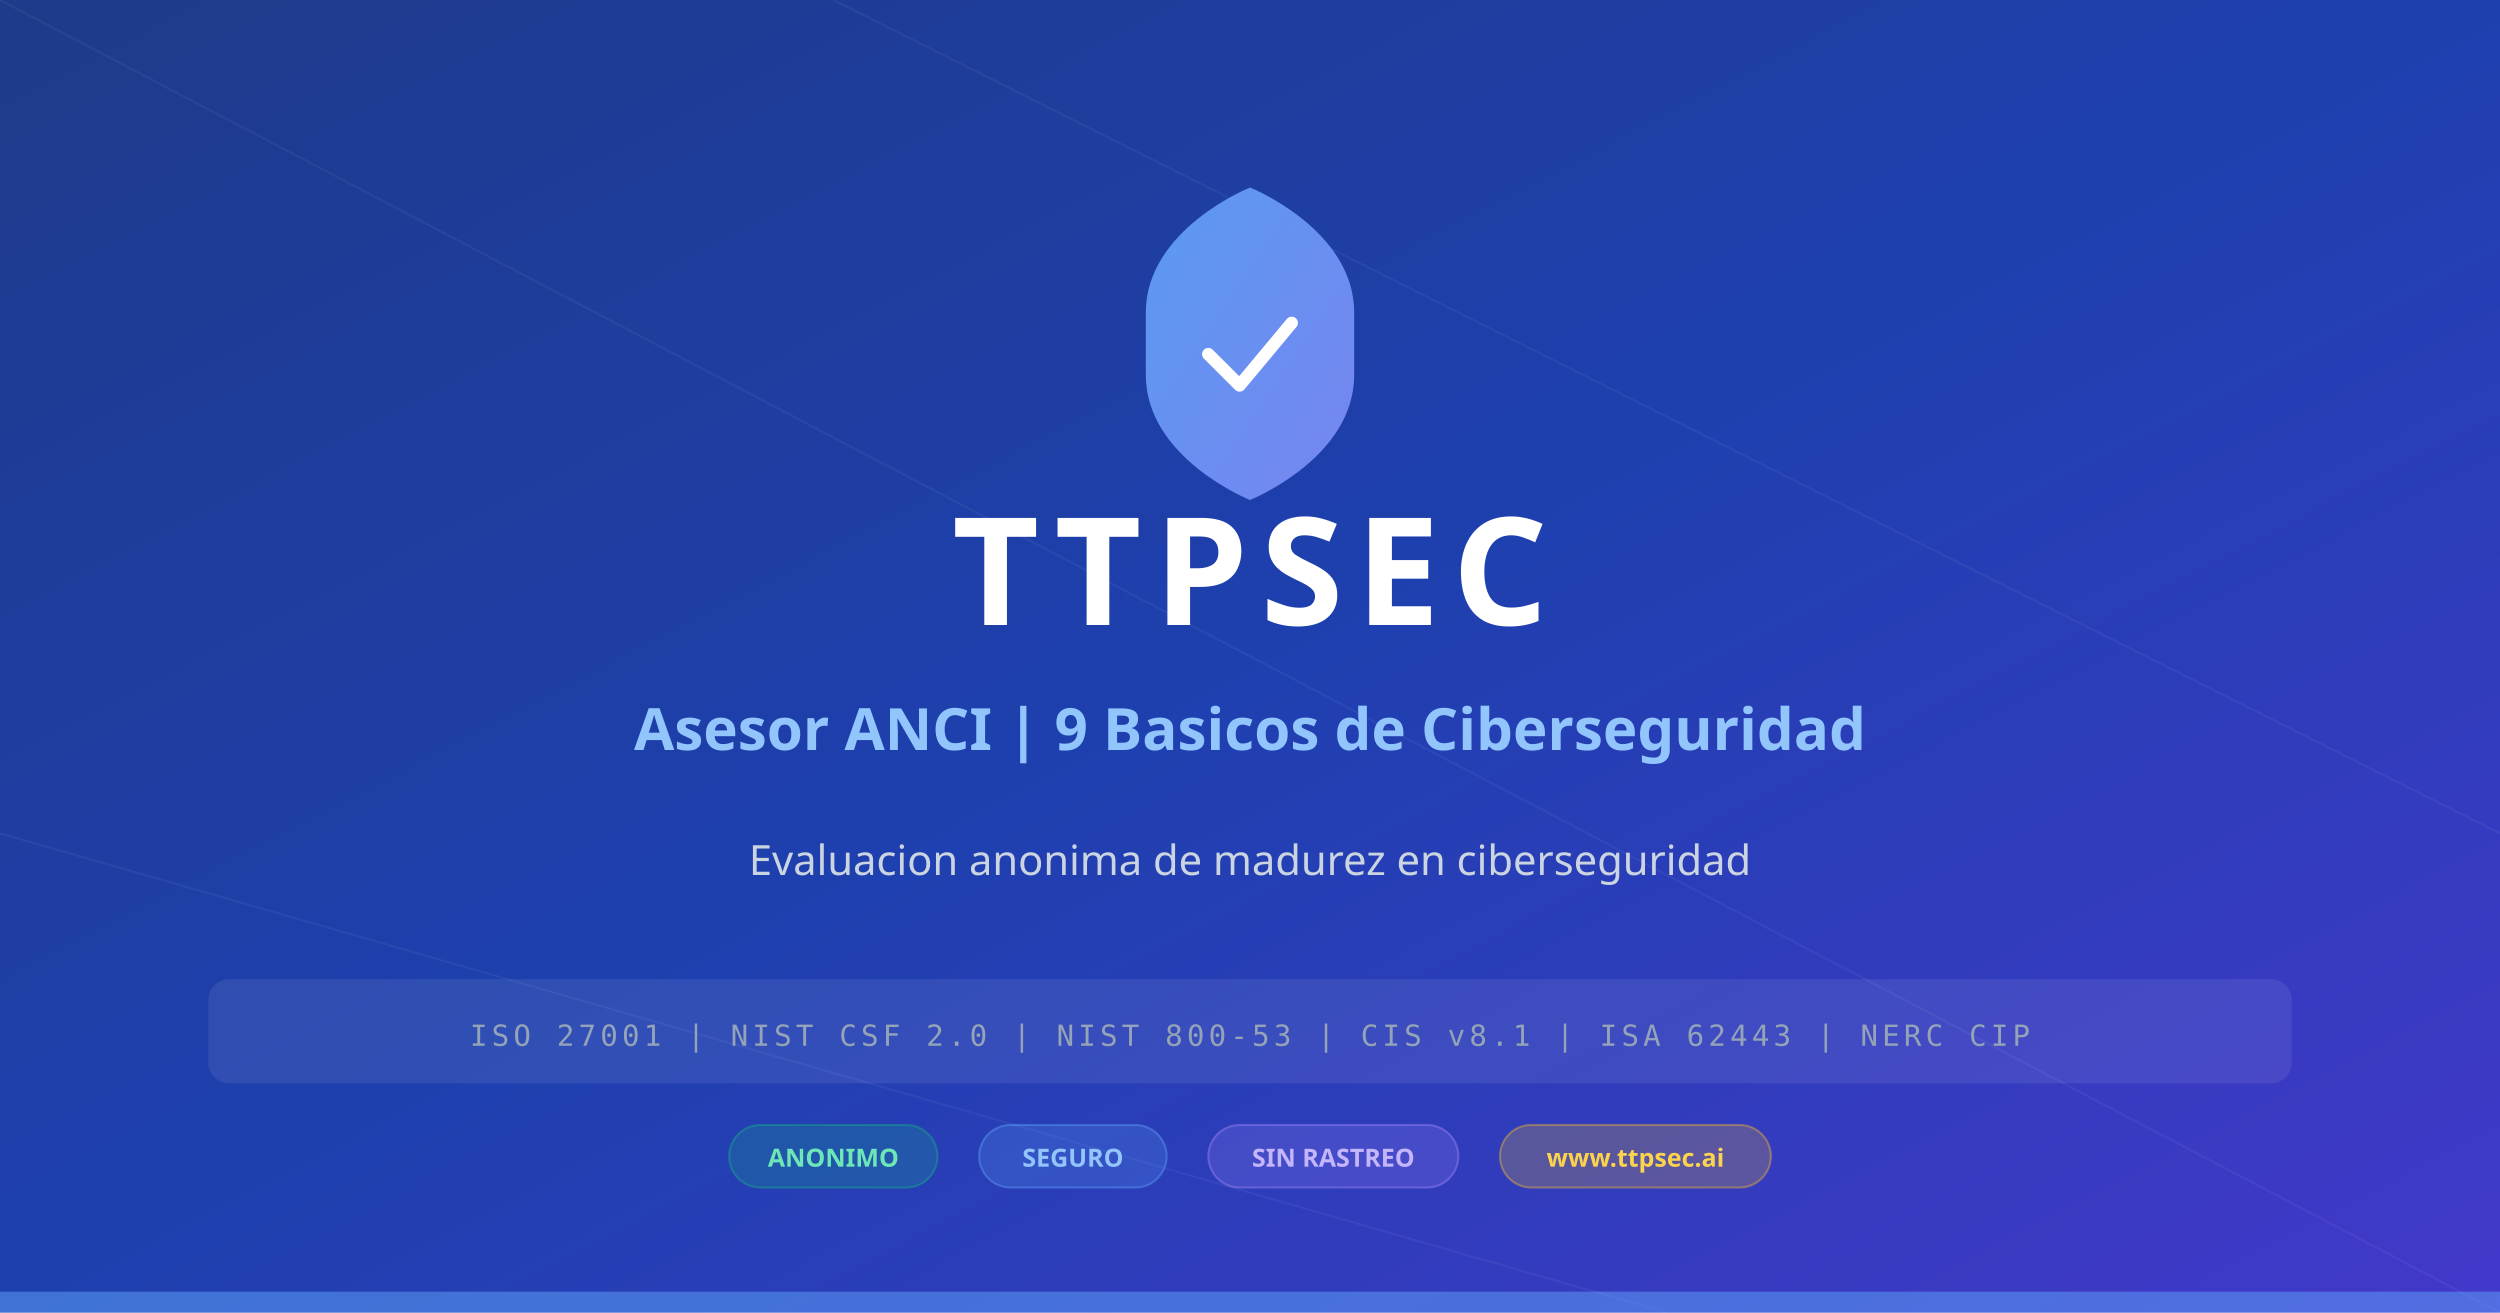
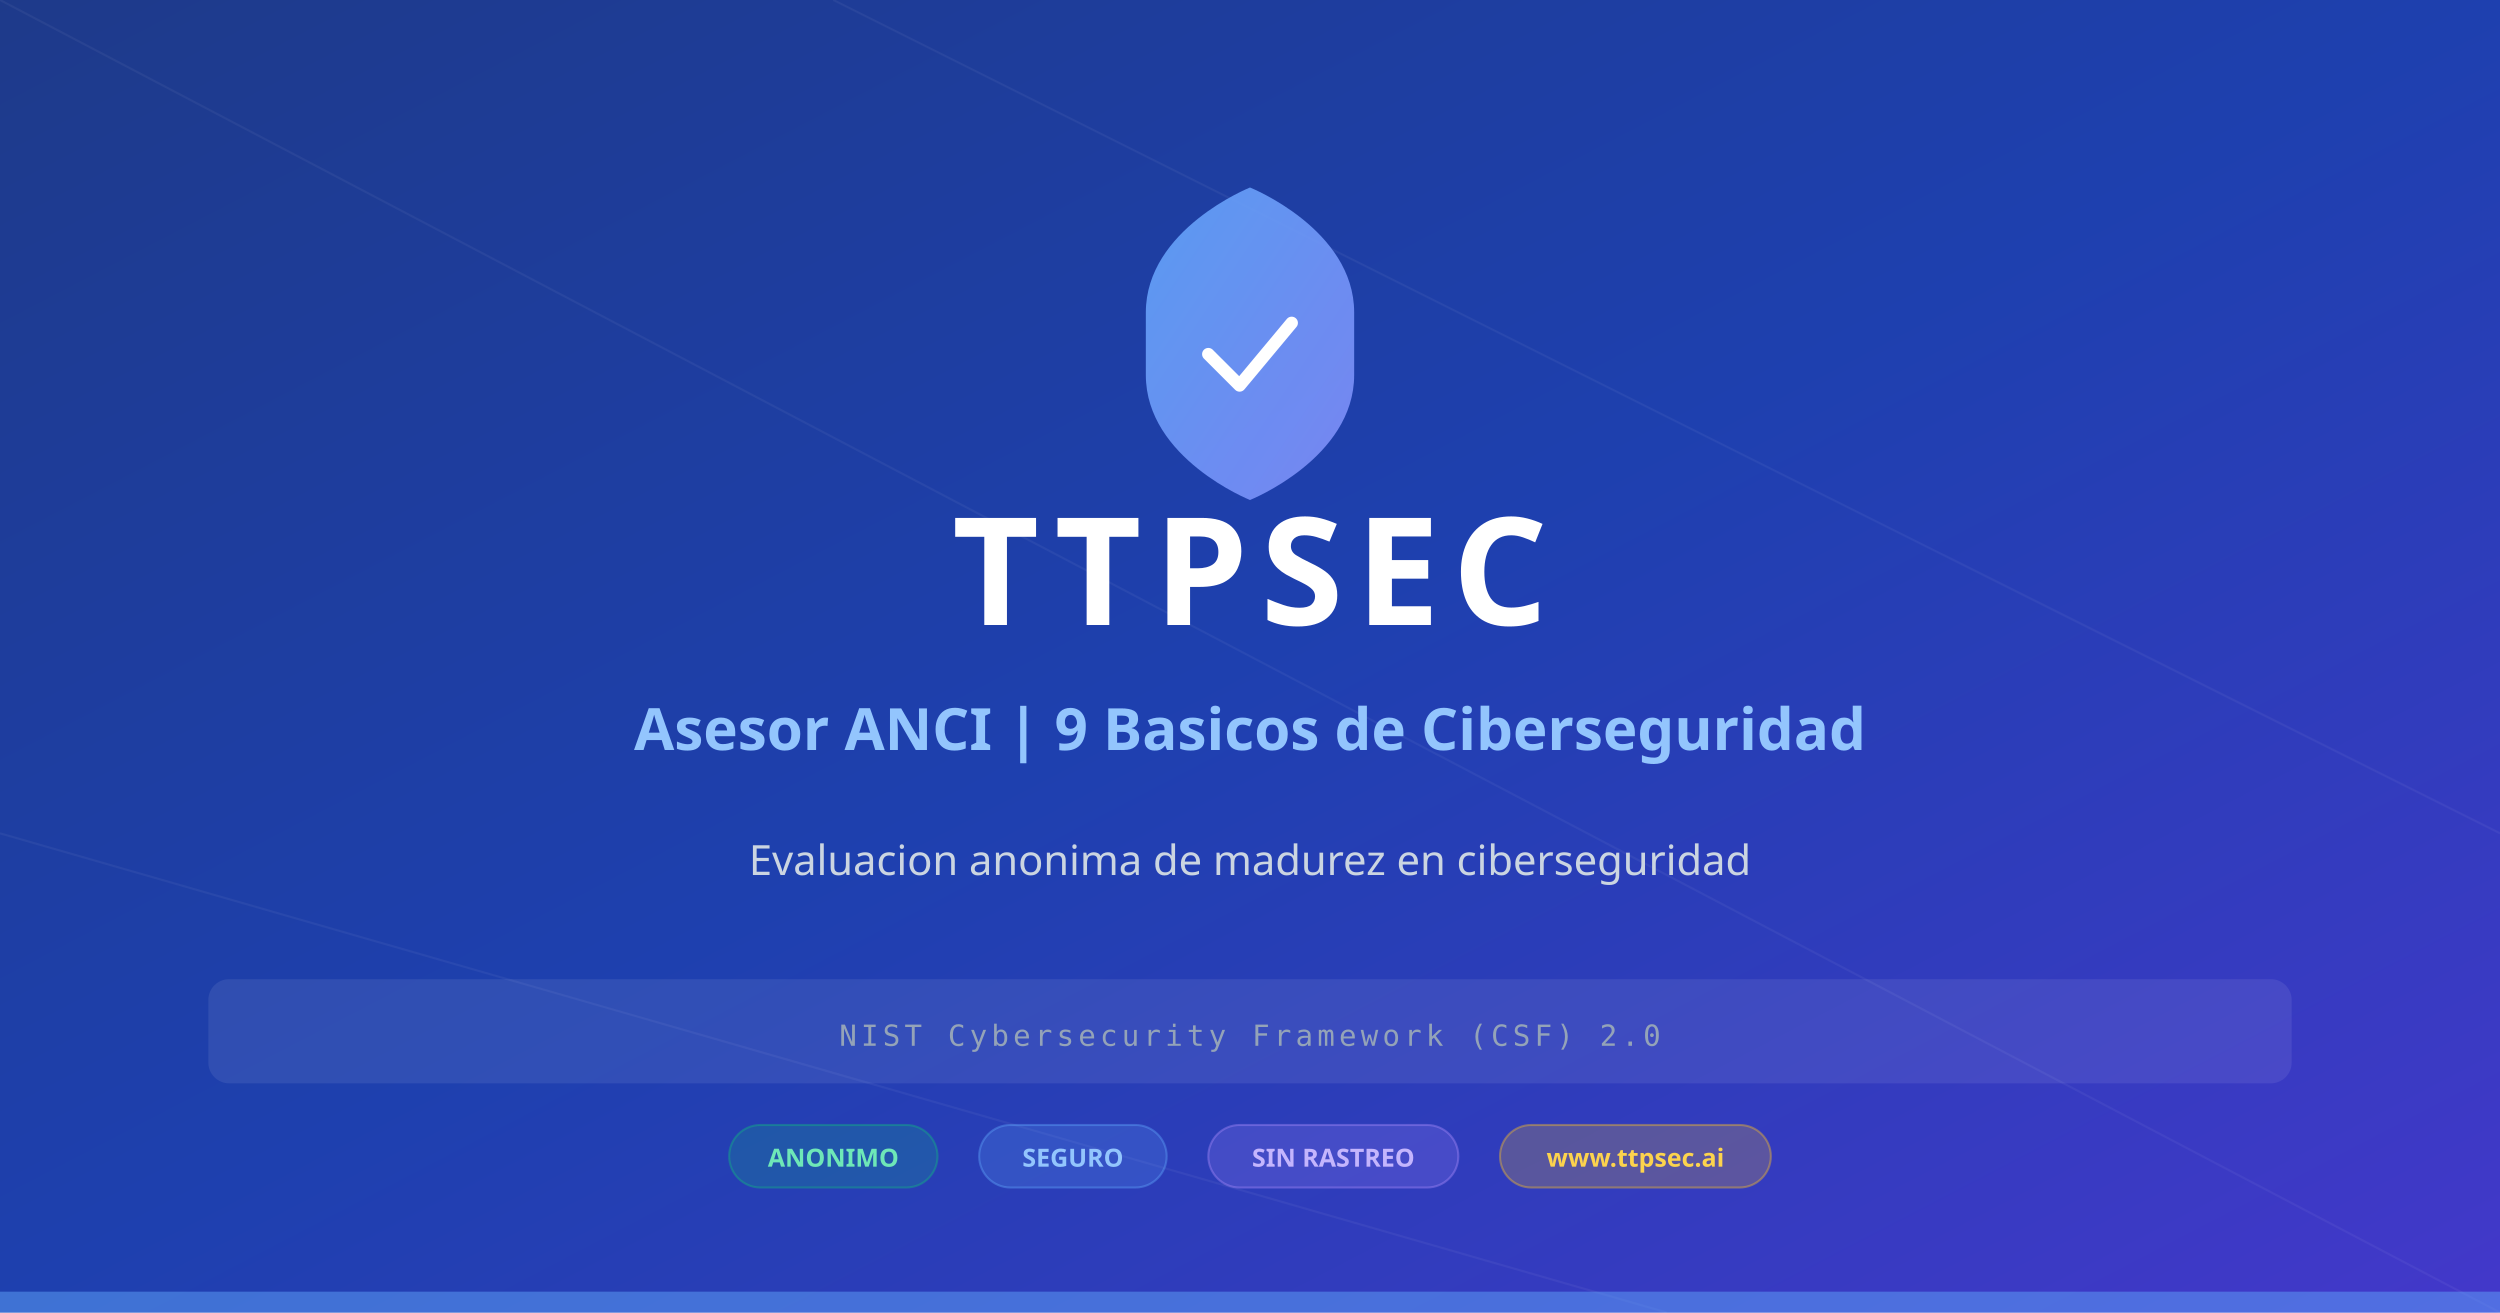
<svg xmlns="http://www.w3.org/2000/svg" width="1200" height="630" viewBox="0 0 1200 630">
  <defs>
    <linearGradient id="bg" x1="0%" y1="0%" x2="100%" y2="100%">
      <stop offset="0%" style="stop-color:#1e3a8a" />
      <stop offset="50%" style="stop-color:#1e40af" />
      <stop offset="100%" style="stop-color:#4338ca" />
    </linearGradient>
    <linearGradient id="shield" x1="0%" y1="0%" x2="100%" y2="100%">
      <stop offset="0%" style="stop-color:#60a5fa" />
      <stop offset="100%" style="stop-color:#818cf8" />
    </linearGradient>
  </defs>
  <rect width="1200" height="630" fill="url(#bg)" />
  <g opacity="0.05">
    <line x1="0" y1="0" x2="1200" y2="630" stroke="white" stroke-width="1" />
    <line x1="400" y1="0" x2="1200" y2="400" stroke="white" stroke-width="1" />
    <line x1="0" y1="400" x2="800" y2="630" stroke="white" stroke-width="1" />
  </g>
  <g transform="translate(540, 80)">
    <path d="M60 10 C60 10 110 30 110 70 L110 100 C110 140 60 160 60 160 C60 160 10 140 10 100 L10 70 C10 30 60 10 60 10Z" fill="url(#shield)" opacity="0.9" />
    <path d="M40 90 L55 105 L80 75" fill="none" stroke="white" stroke-width="6" stroke-linecap="round" stroke-linejoin="round" />
  </g>
  <text x="600" y="300" text-anchor="middle" font-family="system-ui,sans-serif" font-size="72" font-weight="900" fill="white" letter-spacing="6">TTPSEC</text>
  <text x="600" y="360" text-anchor="middle" font-family="system-ui,sans-serif" font-size="28" font-weight="600" fill="#93c5fd">Asesor ANCI | 9 Basicos de Ciberseguridad</text>
  <text x="600" y="420" text-anchor="middle" font-family="system-ui,sans-serif" font-size="20" fill="#cbd5e1">Evaluacion anonima de madurez en ciberseguridad</text>
  <rect x="100" y="470" width="1000" height="50" rx="10" fill="rgba(255,255,255,0.08)" />
-   <text x="600" y="502" text-anchor="middle" font-family="monospace" font-size="14" fill="#94a3b8" letter-spacing="2">ISO 27001 | NIST CSF 2.0 | NIST 800-53 | CIS v8.1 | ISA 62443 | NERC CIP</text>
+   <text x="600" y="502" text-anchor="middle" font-family="monospace" font-size="14" fill="#94a3b8" letter-spacing="2">NIST Cybersecurity Framework (CSF) 2.0</text>
  <rect x="350" y="540" width="100" height="30" rx="15" fill="rgba(16,185,129,0.2)" stroke="rgba(16,185,129,0.4)" stroke-width="1" />
  <text x="400" y="560" text-anchor="middle" font-family="system-ui" font-size="12" font-weight="700" fill="#6ee7b7">ANONIMO</text>
  <rect x="470" y="540" width="90" height="30" rx="15" fill="rgba(96,165,250,0.2)" stroke="rgba(96,165,250,0.4)" stroke-width="1" />
  <text x="515" y="560" text-anchor="middle" font-family="system-ui" font-size="12" font-weight="700" fill="#93c5fd">SEGURO</text>
  <rect x="580" y="540" width="120" height="30" rx="15" fill="rgba(167,139,250,0.2)" stroke="rgba(167,139,250,0.4)" stroke-width="1" />
  <text x="640" y="560" text-anchor="middle" font-family="system-ui" font-size="12" font-weight="700" fill="#c4b5fd">SIN RASTREO</text>
  <rect x="720" y="540" width="130" height="30" rx="15" fill="rgba(251,191,36,0.2)" stroke="rgba(251,191,36,0.4)" stroke-width="1" />
  <text x="785" y="560" text-anchor="middle" font-family="system-ui" font-size="12" font-weight="700" fill="#fcd34d">www.ttpsec.ai</text>
  <rect x="0" y="620" width="1200" height="10" fill="rgba(96,165,250,0.5)" />
</svg>
